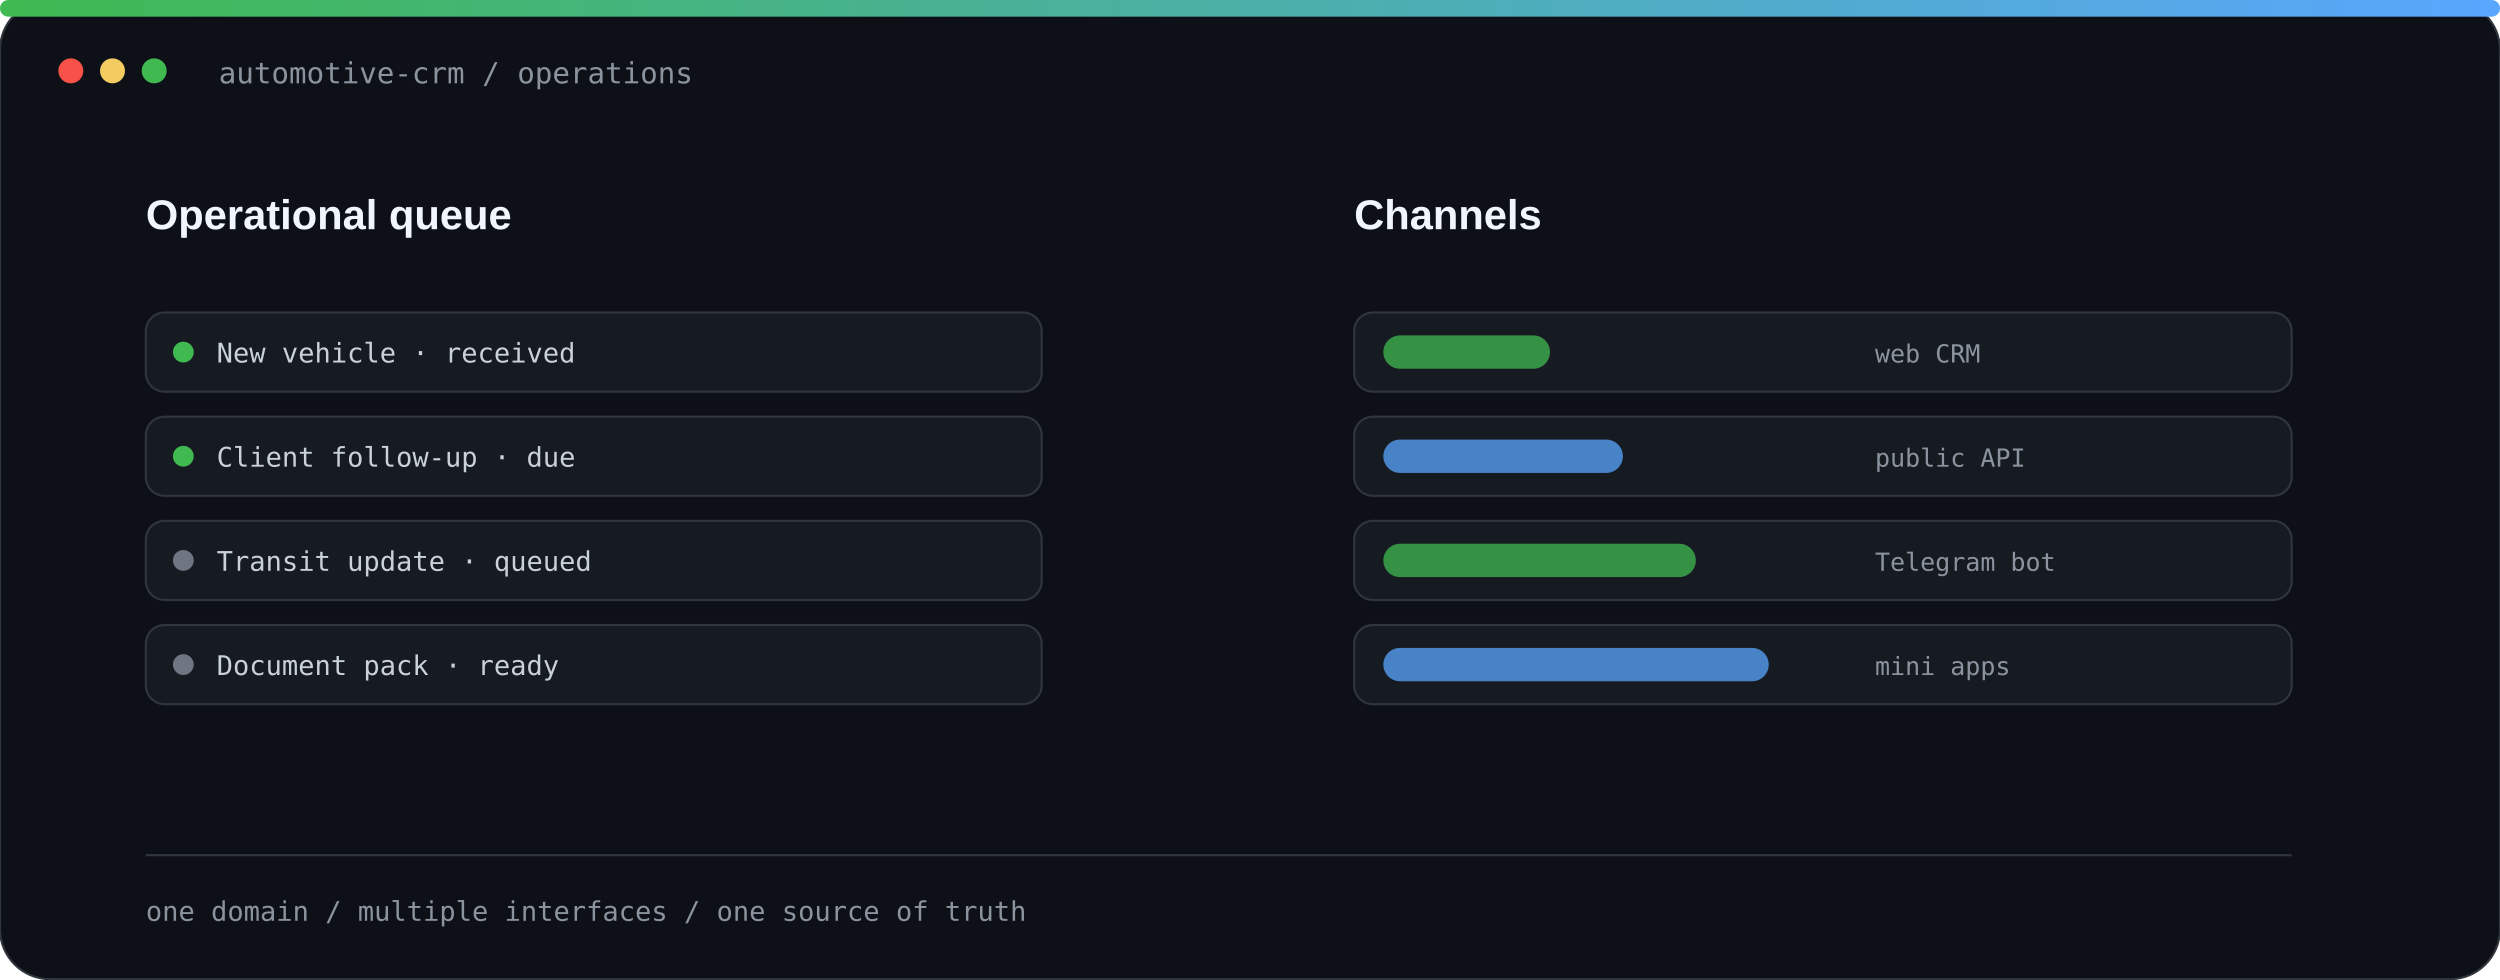
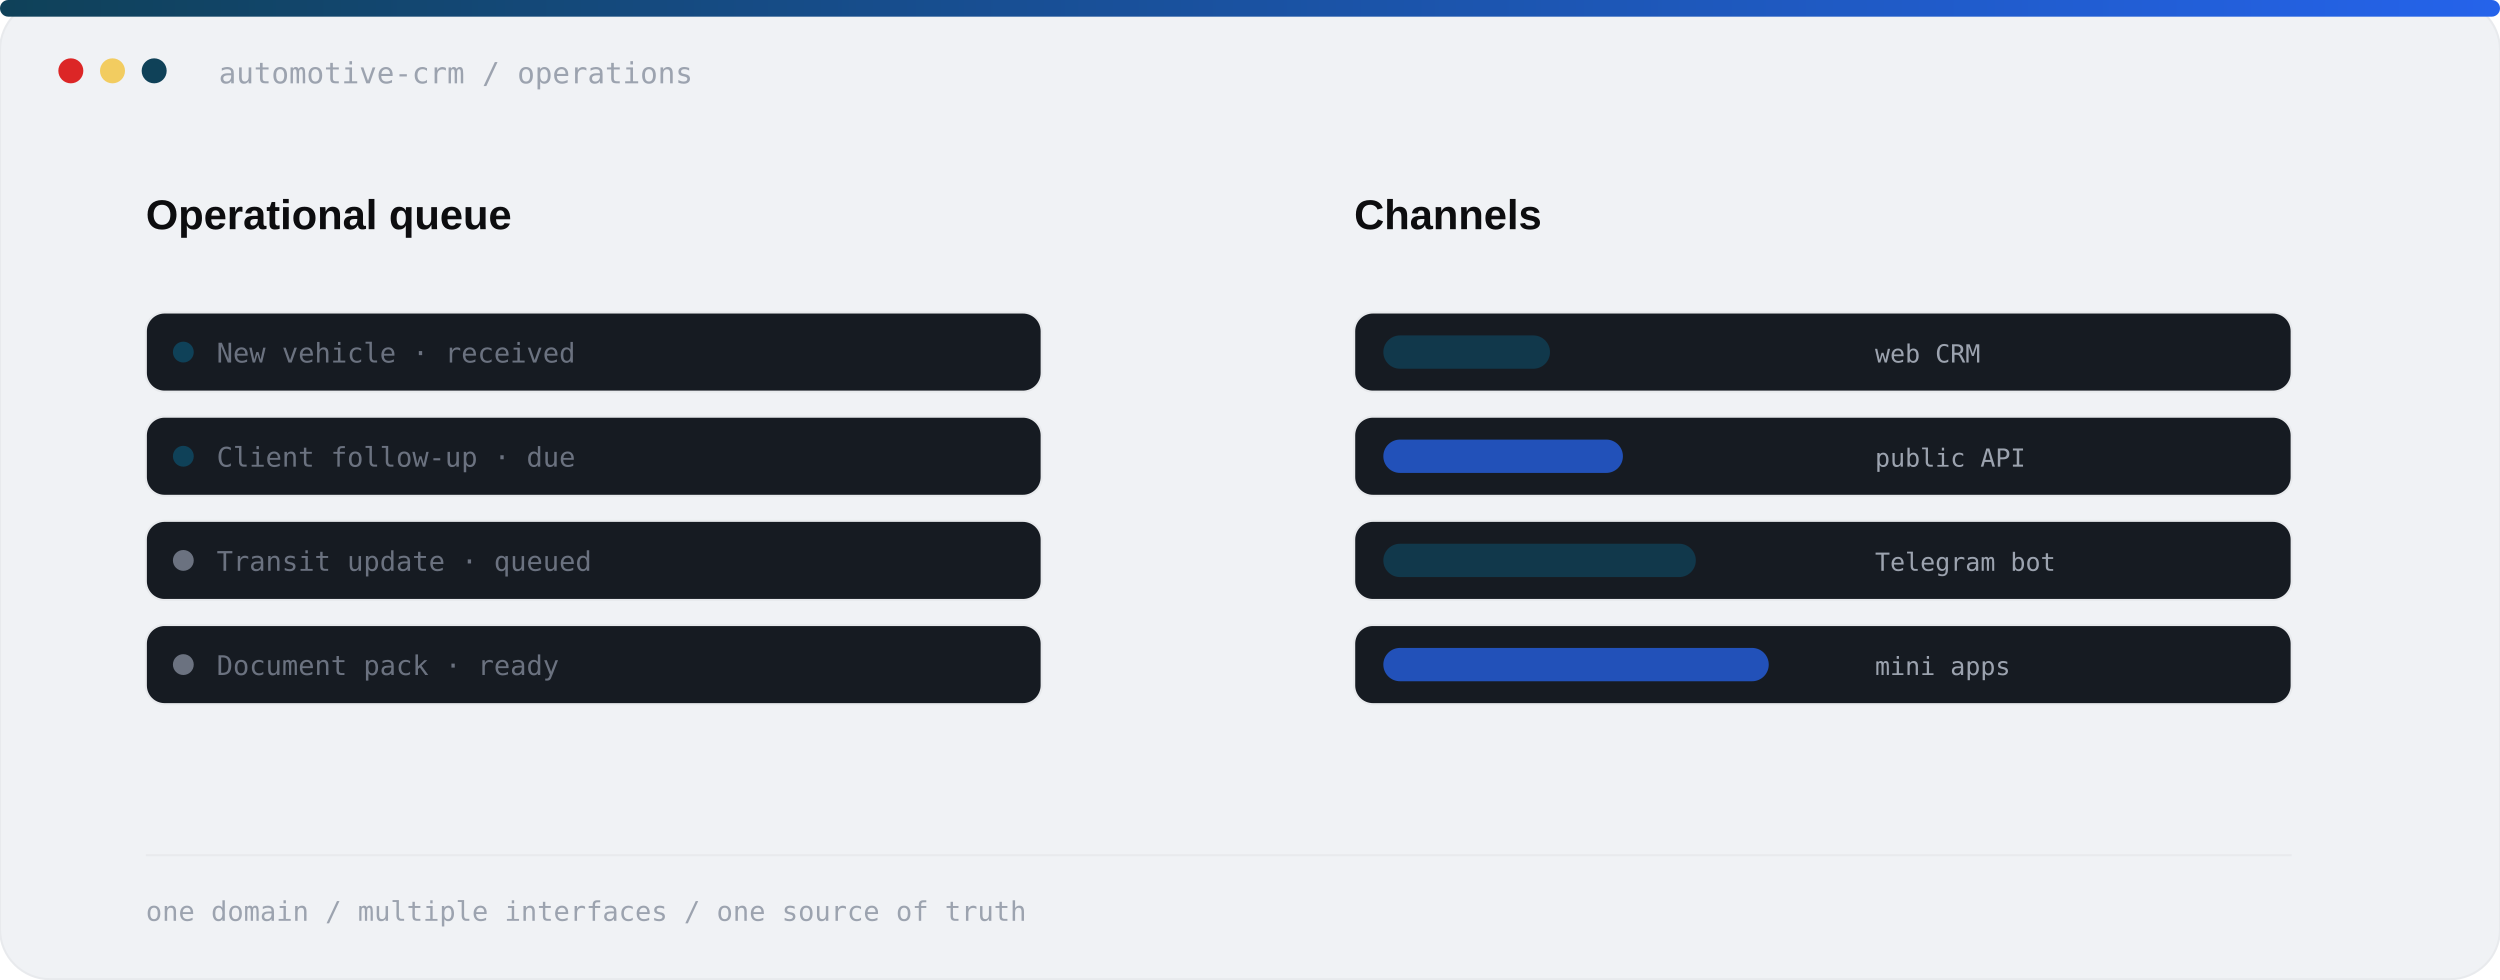
<svg xmlns="http://www.w3.org/2000/svg" width="1200" height="470" viewBox="0 0 1200 470">
  <defs>
    <linearGradient id="top" x1="0" y1="0" x2="1" y2="0">
-       <stop offset="0" stop-color="#3fb950" />
-       <stop offset="1" stop-color="#58a6ff" />
+       <stop offset="0" stop-color="#0F4158" />
+       <stop offset="1" stop-color="#2563eb" />
    </linearGradient>
  </defs>
-   <rect width="1200" height="470" rx="24" fill="#0d1117" stroke="#30363d" />
+   <rect width="1200" height="470" rx="24" fill="#f0f2f5" stroke="#e8eaed" />
  <rect x="0" y="0" width="1200" height="8" rx="4" fill="url(#top)" />
-   <circle cx="34" cy="34" r="6" fill="#f85149" />
+   <circle cx="34" cy="34" r="6" fill="#dc2626" />
  <circle cx="54" cy="34" r="6" fill="#f2cc60" />
-   <circle cx="74" cy="34" r="6" fill="#3fb950" />
-   <text x="105" y="40" fill="#8b949e" font-family="monospace" font-size="14">automotive-crm / operations</text>
-   <text x="70" y="110" fill="#f0f6fc" font-family="Arial,Helvetica,sans-serif" font-size="20" font-weight="700">Operational queue</text>
-   <text x="650" y="110" fill="#f0f6fc" font-family="Arial,Helvetica,sans-serif" font-size="20" font-weight="700">Channels</text>
+   <circle cx="74" cy="34" r="6" fill="#0F4158" />
+   <text x="105" y="40" fill="#9ca3af" font-family="monospace" font-size="14">automotive-crm / operations</text>
+   <text x="70" y="110" fill="#0d0d0f" font-family="Arial,Helvetica,sans-serif" font-size="20" font-weight="700">Operational queue</text>
+   <text x="650" y="110" fill="#0d0d0f" font-family="Arial,Helvetica,sans-serif" font-size="20" font-weight="700">Channels</text>
  <g transform="translate(70 150)">
-     <rect width="430" height="38" rx="9" fill="#161b22" stroke="#30363d" />
-     <circle cx="18" cy="19" r="5" fill="#3fb950" />
-     <text x="34" y="24" fill="#c9d1d9" font-family="monospace" font-size="13">New vehicle · received</text>
+     <rect width="430" height="38" rx="9" fill="#161b22" stroke="#e8eaed" />
+     <circle cx="18" cy="19" r="5" fill="#0F4158" />
+     <text x="34" y="24" fill="#6b7280" font-family="monospace" font-size="13">New vehicle · received</text>
  </g>
  <g transform="translate(70 200)">
-     <rect width="430" height="38" rx="9" fill="#161b22" stroke="#30363d" />
-     <circle cx="18" cy="19" r="5" fill="#3fb950" />
-     <text x="34" y="24" fill="#c9d1d9" font-family="monospace" font-size="13">Client follow-up · due</text>
+     <rect width="430" height="38" rx="9" fill="#161b22" stroke="#e8eaed" />
+     <circle cx="18" cy="19" r="5" fill="#0F4158" />
+     <text x="34" y="24" fill="#6b7280" font-family="monospace" font-size="13">Client follow-up · due</text>
  </g>
  <g transform="translate(70 250)">
-     <rect width="430" height="38" rx="9" fill="#161b22" stroke="#30363d" />
-     <circle cx="18" cy="19" r="5" fill="#6e7681" />
-     <text x="34" y="24" fill="#c9d1d9" font-family="monospace" font-size="13">Transit update · queued</text>
+     <rect width="430" height="38" rx="9" fill="#161b22" stroke="#e8eaed" />
+     <circle cx="18" cy="19" r="5" fill="#6b7280" />
+     <text x="34" y="24" fill="#6b7280" font-family="monospace" font-size="13">Transit update · queued</text>
  </g>
  <g transform="translate(70 300)">
-     <rect width="430" height="38" rx="9" fill="#161b22" stroke="#30363d" />
-     <circle cx="18" cy="19" r="5" fill="#6e7681" />
-     <text x="34" y="24" fill="#c9d1d9" font-family="monospace" font-size="13">Document pack · ready</text>
+     <rect width="430" height="38" rx="9" fill="#161b22" stroke="#e8eaed" />
+     <circle cx="18" cy="19" r="5" fill="#6b7280" />
+     <text x="34" y="24" fill="#6b7280" font-family="monospace" font-size="13">Document pack · ready</text>
  </g>
  <g transform="translate(650 150)">
-     <rect width="450" height="38" rx="9" fill="#161b22" stroke="#30363d" />
-     <rect x="14" y="11" width="80" height="16" rx="8" fill="#3fb950" opacity=".75" />
-     <text x="250" y="24" fill="#8b949e" font-family="monospace" font-size="12">web CRM</text>
+     <rect width="450" height="38" rx="9" fill="#161b22" stroke="#e8eaed" />
+     <rect x="14" y="11" width="80" height="16" rx="8" fill="#0F4158" opacity=".75" />
+     <text x="250" y="24" fill="#9ca3af" font-family="monospace" font-size="12">web CRM</text>
  </g>
  <g transform="translate(650 200)">
-     <rect width="450" height="38" rx="9" fill="#161b22" stroke="#30363d" />
-     <rect x="14" y="11" width="115" height="16" rx="8" fill="#58a6ff" opacity=".75" />
-     <text x="250" y="24" fill="#8b949e" font-family="monospace" font-size="12">public API</text>
+     <rect width="450" height="38" rx="9" fill="#161b22" stroke="#e8eaed" />
+     <rect x="14" y="11" width="115" height="16" rx="8" fill="#2563eb" opacity=".75" />
+     <text x="250" y="24" fill="#9ca3af" font-family="monospace" font-size="12">public API</text>
  </g>
  <g transform="translate(650 250)">
-     <rect width="450" height="38" rx="9" fill="#161b22" stroke="#30363d" />
-     <rect x="14" y="11" width="150" height="16" rx="8" fill="#3fb950" opacity=".75" />
-     <text x="250" y="24" fill="#8b949e" font-family="monospace" font-size="12">Telegram bot</text>
+     <rect width="450" height="38" rx="9" fill="#161b22" stroke="#e8eaed" />
+     <rect x="14" y="11" width="150" height="16" rx="8" fill="#0F4158" opacity=".75" />
+     <text x="250" y="24" fill="#9ca3af" font-family="monospace" font-size="12">Telegram bot</text>
  </g>
  <g transform="translate(650 300)">
-     <rect width="450" height="38" rx="9" fill="#161b22" stroke="#30363d" />
-     <rect x="14" y="11" width="185" height="16" rx="8" fill="#58a6ff" opacity=".75" />
-     <text x="250" y="24" fill="#8b949e" font-family="monospace" font-size="12">mini apps</text>
+     <rect width="450" height="38" rx="9" fill="#161b22" stroke="#e8eaed" />
+     <rect x="14" y="11" width="185" height="16" rx="8" fill="#2563eb" opacity=".75" />
+     <text x="250" y="24" fill="#9ca3af" font-family="monospace" font-size="12">mini apps</text>
  </g>
-   <rect x="70" y="410" width="1030" height="1" fill="#30363d" />
-   <text x="70" y="442" fill="#8b949e" font-family="monospace" font-size="13">one domain / multiple interfaces / one source of truth</text>
+   <rect x="70" y="410" width="1030" height="1" fill="#e8eaed" />
+   <text x="70" y="442" fill="#9ca3af" font-family="monospace" font-size="13">one domain / multiple interfaces / one source of truth</text>
</svg>
